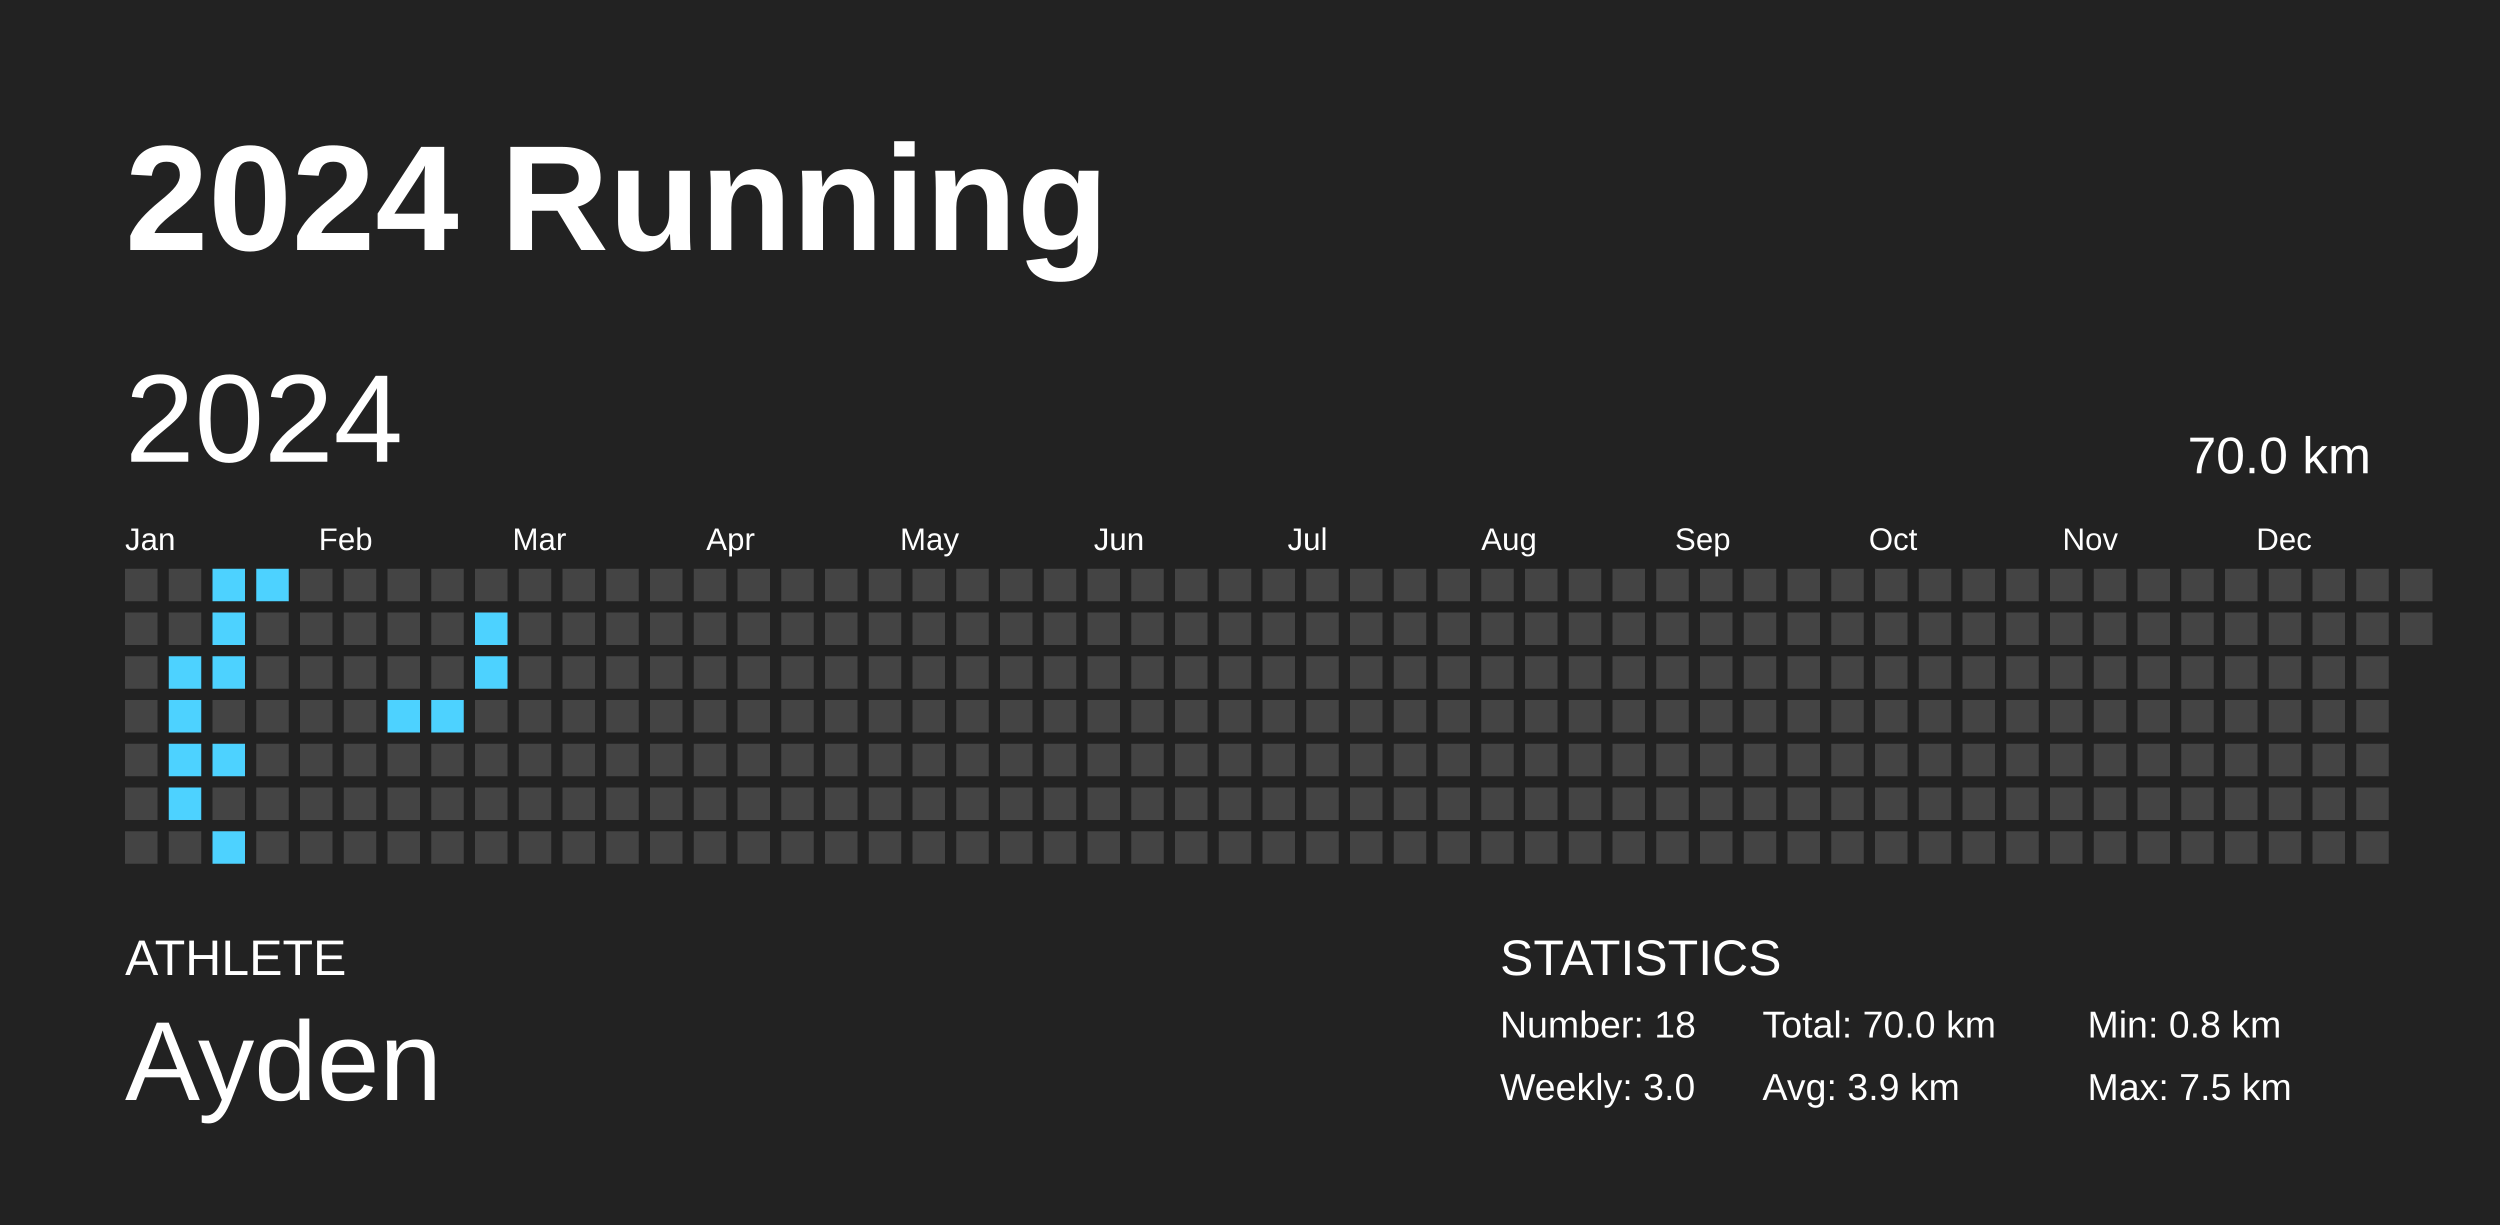
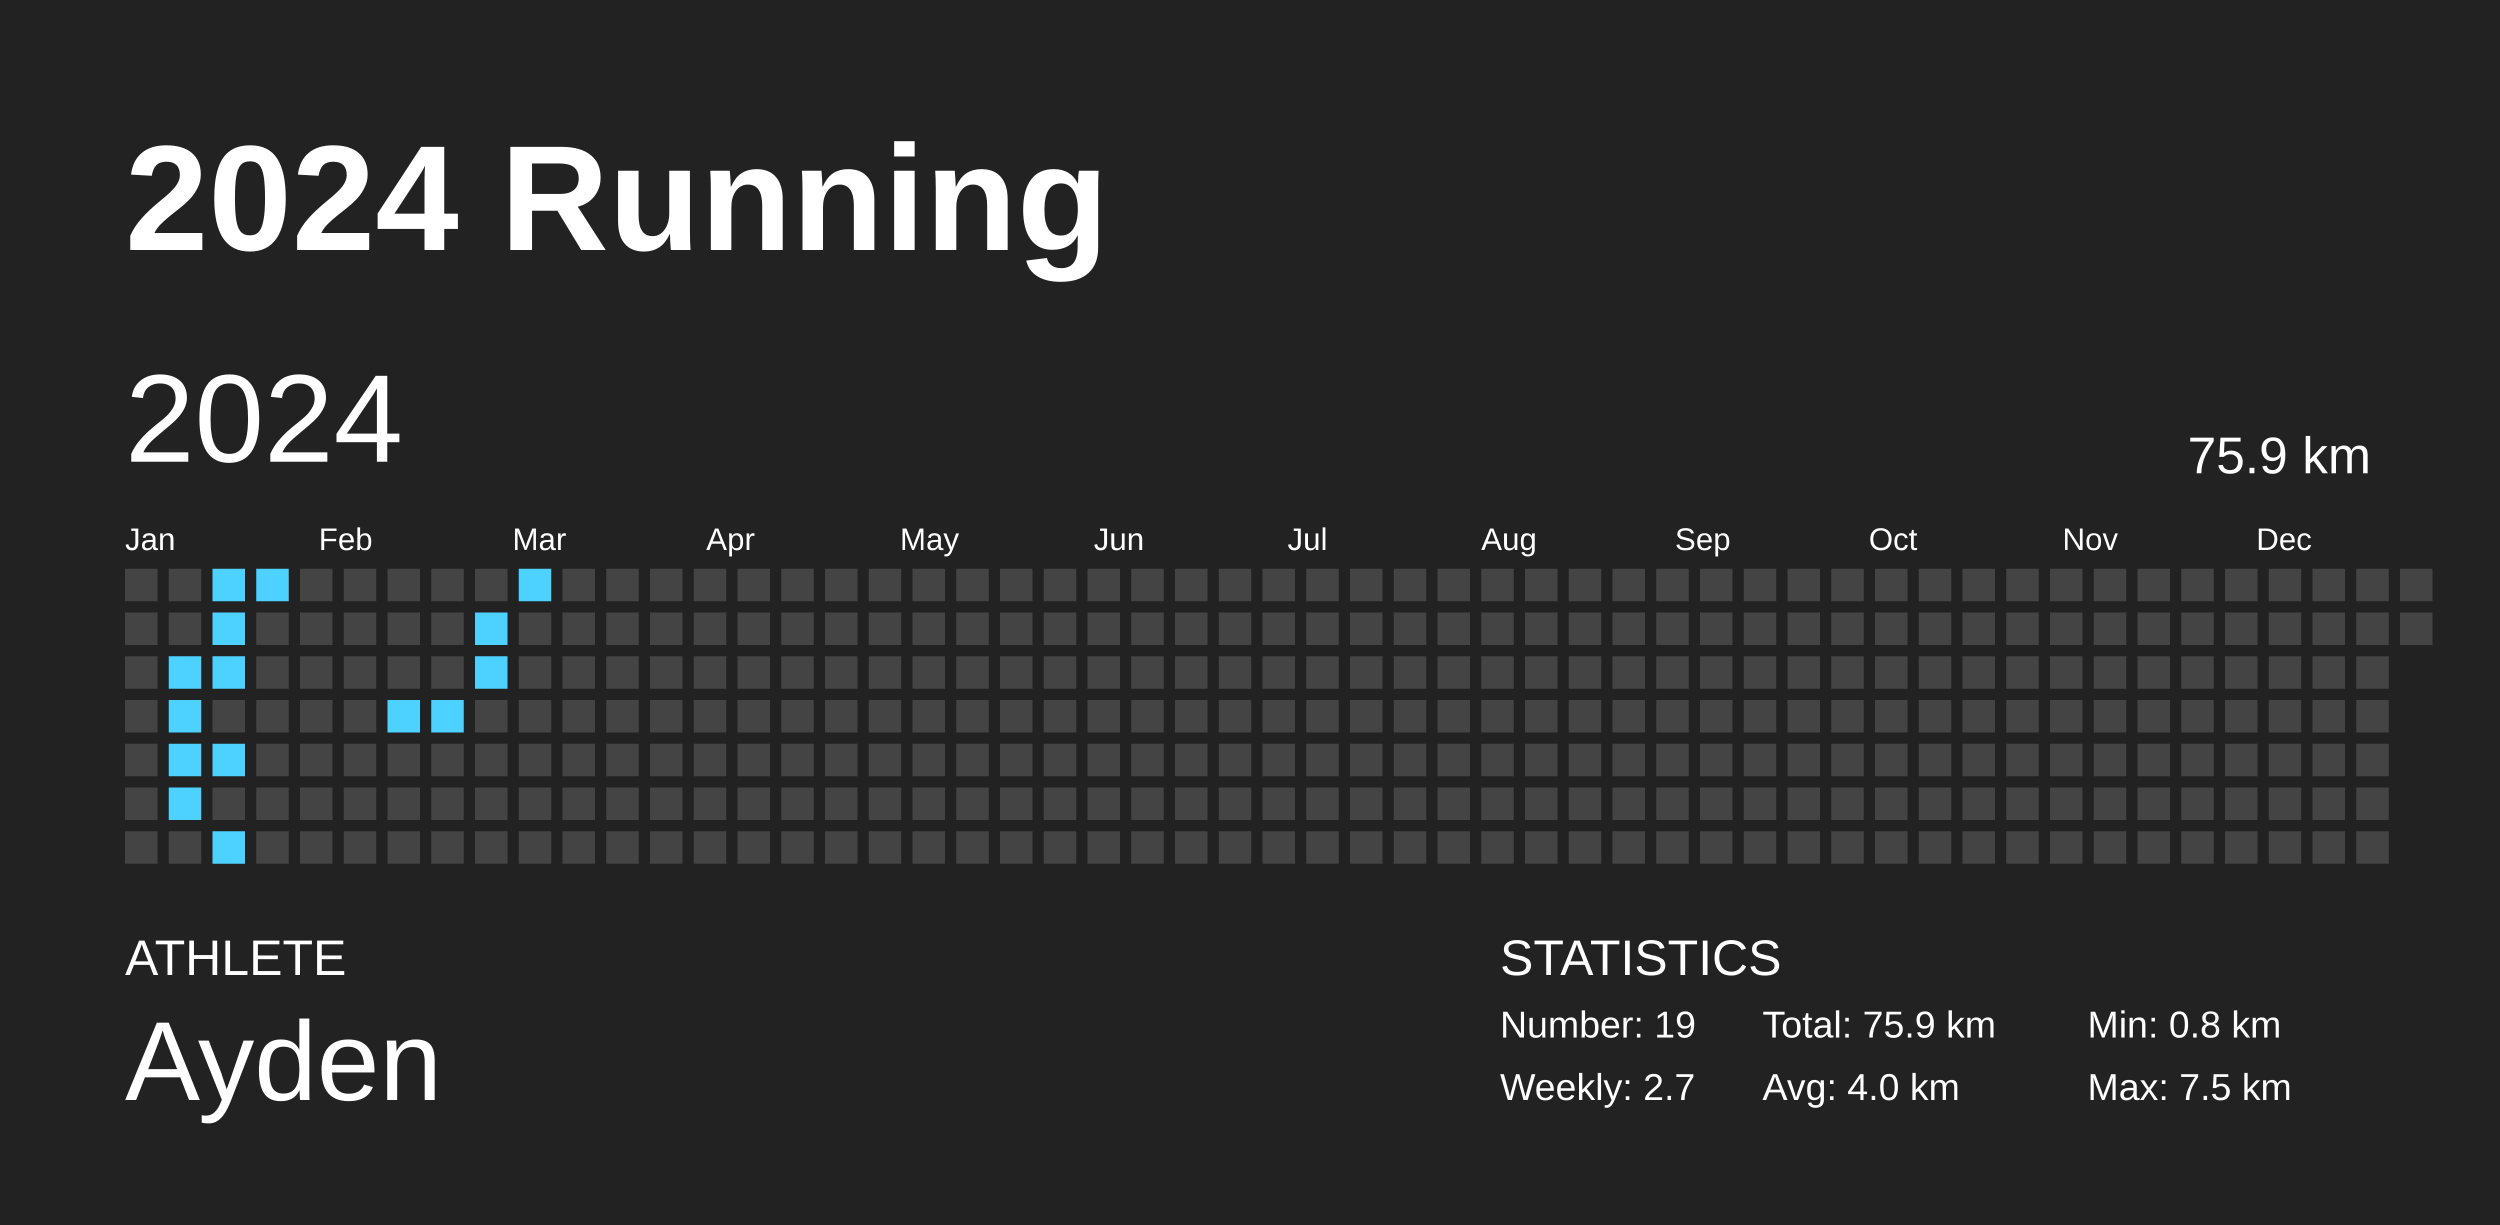
<svg xmlns="http://www.w3.org/2000/svg" baseProfile="full" height="98mm" version="1.1" viewBox="0,0,200,98" width="200mm">
  <defs />
  <rect fill="#222222" height="98" width="200" x="0" y="0" />
  <text fill="#FFFFFF" style="font-size:12px; font-family:Arial; font-weight:bold;" x="10" y="20">2024 Running</text>
  <text fill="#FFFFFF" style="font-size:4px; font-family:Arial" x="10" y="78">ATHLETE</text>
  <text fill="#FFFFFF" style="font-size:9px; font-family:Arial" x="10" y="88">Ayden</text>
  <text fill="#FFFFFF" style="font-size:4px; font-family:Arial" x="120" y="78">STATISTICS</text>
-   <text fill="#FFFFFF" style="font-size:3px; font-family:Arial" x="120" y="83">Number: 18</text>
-   <text fill="#FFFFFF" style="font-size:3px; font-family:Arial" x="120" y="88">Weekly: 3.0</text>
-   <text fill="#FFFFFF" style="font-size:3px; font-family:Arial" x="141" y="83">Total: 70.0 km</text>
-   <text fill="#FFFFFF" style="font-size:3px; font-family:Arial" x="141" y="88">Avg: 3.9 km</text>
+   <text fill="#FFFFFF" style="font-size:3px; font-family:Arial" x="120" y="83">Number: 19</text>
+   <text fill="#FFFFFF" style="font-size:3px; font-family:Arial" x="120" y="88">Weekly: 2.7</text>
+   <text fill="#FFFFFF" style="font-size:3px; font-family:Arial" x="141" y="83">Total: 75.9 km</text>
+   <text fill="#FFFFFF" style="font-size:3px; font-family:Arial" x="141" y="88">Avg: 4.0 km</text>
  <text fill="#FFFFFF" style="font-size:3px; font-family:Arial" x="167" y="83">Min: 0.8 km</text>
  <text fill="#FFFFFF" style="font-size:3px; font-family:Arial" x="167" y="88">Max: 7.5 km</text>
  <text dominant-baseline="hanging" fill="#FFFFFF" style="font-size:10.0px; font-family:Arial;" x="10" y="30">2024</text>
-   <text dominant-baseline="hanging" fill="#FFFFFF" style="font-size:4.125px; font-family:Arial;" x="175" y="35">70.0 km</text>
+   <text dominant-baseline="hanging" fill="#FFFFFF" style="font-size:4.125px; font-family:Arial;" x="175" y="35">75.9 km</text>
  <text fill="#FFFFFF" style="font-size:2.5px; font-family:Arial" x="10.0" y="44">Jan</text>
  <text fill="#FFFFFF" style="font-size:2.5px; font-family:Arial" x="25.5" y="44">Feb</text>
  <text fill="#FFFFFF" style="font-size:2.5px; font-family:Arial" x="41.0" y="44">Mar</text>
  <text fill="#FFFFFF" style="font-size:2.5px; font-family:Arial" x="56.5" y="44">Apr</text>
  <text fill="#FFFFFF" style="font-size:2.5px; font-family:Arial" x="72.0" y="44">May</text>
  <text fill="#FFFFFF" style="font-size:2.5px; font-family:Arial" x="87.5" y="44">Jun</text>
  <text fill="#FFFFFF" style="font-size:2.5px; font-family:Arial" x="103.0" y="44">Jul</text>
  <text fill="#FFFFFF" style="font-size:2.5px; font-family:Arial" x="118.5" y="44">Aug</text>
  <text fill="#FFFFFF" style="font-size:2.5px; font-family:Arial" x="134.0" y="44">Sep</text>
  <text fill="#FFFFFF" style="font-size:2.5px; font-family:Arial" x="149.5" y="44">Oct</text>
  <text fill="#FFFFFF" style="font-size:2.5px; font-family:Arial" x="165.0" y="44">Nov</text>
  <text fill="#FFFFFF" style="font-size:2.5px; font-family:Arial" x="180.5" y="44">Dec</text>
  <rect fill="#444444" height="2.6" width="2.6" x="10.0" y="45.5" />
  <rect fill="#444444" height="2.6" width="2.6" x="10.0" y="49.0" />
  <rect fill="#444444" height="2.6" width="2.6" x="10.0" y="52.5" />
  <rect fill="#444444" height="2.6" width="2.6" x="10.0" y="56.0" />
  <rect fill="#444444" height="2.6" width="2.6" x="10.0" y="59.5" />
  <rect fill="#444444" height="2.6" width="2.6" x="10.0" y="63.0" />
  <rect fill="#444444" height="2.6" width="2.6" x="10.0" y="66.5" />
  <rect fill="#444444" height="2.6" width="2.6" x="13.5" y="45.5" />
  <rect fill="#444444" height="2.6" width="2.6" x="13.5" y="49.0" />
  <rect fill="#4dd2ff" height="2.6" width="2.6" x="13.5" y="52.5" />
  <rect fill="#4dd2ff" height="2.6" width="2.6" x="13.5" y="56.0" />
  <rect fill="#4dd2ff" height="2.6" width="2.6" x="13.5" y="59.5" />
  <rect fill="#4dd2ff" height="2.6" width="2.6" x="13.5" y="63.0" />
  <rect fill="#444444" height="2.6" width="2.6" x="13.5" y="66.5" />
  <rect fill="#4dd2ff" height="2.6" width="2.6" x="17.0" y="45.5" />
  <rect fill="#4dd2ff" height="2.6" width="2.6" x="17.0" y="49.0" />
  <rect fill="#4dd2ff" height="2.6" width="2.6" x="17.0" y="52.5" />
  <rect fill="#444444" height="2.6" width="2.6" x="17.0" y="56.0" />
  <rect fill="#4dd2ff" height="2.6" width="2.6" x="17.0" y="59.5" />
  <rect fill="#444444" height="2.6" width="2.6" x="17.0" y="63.0" />
  <rect fill="#4dd2ff" height="2.6" width="2.6" x="17.0" y="66.5" />
  <rect fill="#4dd2ff" height="2.6" width="2.6" x="20.5" y="45.5" />
  <rect fill="#444444" height="2.6" width="2.6" x="20.5" y="49.0" />
  <rect fill="#444444" height="2.6" width="2.6" x="20.5" y="52.5" />
  <rect fill="#444444" height="2.6" width="2.6" x="20.5" y="56.0" />
  <rect fill="#444444" height="2.6" width="2.6" x="20.5" y="59.5" />
  <rect fill="#444444" height="2.6" width="2.6" x="20.5" y="63.0" />
  <rect fill="#444444" height="2.6" width="2.6" x="20.5" y="66.5" />
  <rect fill="#444444" height="2.6" width="2.6" x="24.0" y="45.5" />
  <rect fill="#444444" height="2.6" width="2.6" x="24.0" y="49.0" />
  <rect fill="#444444" height="2.6" width="2.6" x="24.0" y="52.5" />
  <rect fill="#444444" height="2.6" width="2.6" x="24.0" y="56.0" />
  <rect fill="#444444" height="2.6" width="2.6" x="24.0" y="59.5" />
  <rect fill="#444444" height="2.6" width="2.6" x="24.0" y="63.0" />
  <rect fill="#444444" height="2.6" width="2.6" x="24.0" y="66.5" />
  <rect fill="#444444" height="2.6" width="2.6" x="27.5" y="45.5" />
  <rect fill="#444444" height="2.6" width="2.6" x="27.5" y="49.0" />
  <rect fill="#444444" height="2.6" width="2.6" x="27.5" y="52.5" />
  <rect fill="#444444" height="2.6" width="2.6" x="27.5" y="56.0" />
  <rect fill="#444444" height="2.6" width="2.6" x="27.5" y="59.5" />
  <rect fill="#444444" height="2.6" width="2.6" x="27.5" y="63.0" />
  <rect fill="#444444" height="2.6" width="2.6" x="27.5" y="66.5" />
  <rect fill="#444444" height="2.6" width="2.6" x="31.0" y="45.5" />
  <rect fill="#444444" height="2.6" width="2.6" x="31.0" y="49.0" />
  <rect fill="#444444" height="2.6" width="2.6" x="31.0" y="52.5" />
  <rect fill="#4dd2ff" height="2.6" width="2.6" x="31.0" y="56.0" />
  <rect fill="#444444" height="2.6" width="2.6" x="31.0" y="59.5" />
  <rect fill="#444444" height="2.6" width="2.6" x="31.0" y="63.0" />
  <rect fill="#444444" height="2.6" width="2.6" x="31.0" y="66.5" />
  <rect fill="#444444" height="2.6" width="2.6" x="34.5" y="45.5" />
  <rect fill="#444444" height="2.6" width="2.6" x="34.5" y="49.0" />
  <rect fill="#444444" height="2.6" width="2.6" x="34.5" y="52.5" />
  <rect fill="#4dd2ff" height="2.6" width="2.6" x="34.5" y="56.0" />
  <rect fill="#444444" height="2.6" width="2.6" x="34.5" y="59.5" />
  <rect fill="#444444" height="2.6" width="2.6" x="34.5" y="63.0" />
  <rect fill="#444444" height="2.6" width="2.6" x="34.5" y="66.5" />
  <rect fill="#444444" height="2.6" width="2.6" x="38.0" y="45.5" />
  <rect fill="#4dd2ff" height="2.6" width="2.6" x="38.0" y="49.0" />
  <rect fill="#4dd2ff" height="2.6" width="2.6" x="38.0" y="52.5" />
  <rect fill="#444444" height="2.6" width="2.6" x="38.0" y="56.0" />
  <rect fill="#444444" height="2.6" width="2.6" x="38.0" y="59.5" />
  <rect fill="#444444" height="2.6" width="2.6" x="38.0" y="63.0" />
  <rect fill="#444444" height="2.6" width="2.6" x="38.0" y="66.5" />
-   <rect fill="#444444" height="2.6" width="2.6" x="41.5" y="45.5" />
+   <rect fill="#4dd2ff" height="2.6" width="2.6" x="41.5" y="45.5" />
  <rect fill="#444444" height="2.6" width="2.6" x="41.5" y="49.0" />
  <rect fill="#444444" height="2.6" width="2.6" x="41.5" y="52.5" />
  <rect fill="#444444" height="2.6" width="2.6" x="41.5" y="56.0" />
  <rect fill="#444444" height="2.6" width="2.6" x="41.5" y="59.5" />
  <rect fill="#444444" height="2.6" width="2.6" x="41.5" y="63.0" />
  <rect fill="#444444" height="2.6" width="2.6" x="41.5" y="66.5" />
  <rect fill="#444444" height="2.6" width="2.6" x="45.0" y="45.5" />
  <rect fill="#444444" height="2.6" width="2.6" x="45.0" y="49.0" />
  <rect fill="#444444" height="2.6" width="2.6" x="45.0" y="52.5" />
  <rect fill="#444444" height="2.6" width="2.6" x="45.0" y="56.0" />
  <rect fill="#444444" height="2.6" width="2.6" x="45.0" y="59.5" />
  <rect fill="#444444" height="2.6" width="2.6" x="45.0" y="63.0" />
  <rect fill="#444444" height="2.6" width="2.6" x="45.0" y="66.5" />
  <rect fill="#444444" height="2.6" width="2.6" x="48.5" y="45.5" />
  <rect fill="#444444" height="2.6" width="2.6" x="48.5" y="49.0" />
  <rect fill="#444444" height="2.6" width="2.6" x="48.5" y="52.5" />
  <rect fill="#444444" height="2.6" width="2.6" x="48.5" y="56.0" />
  <rect fill="#444444" height="2.6" width="2.6" x="48.5" y="59.5" />
  <rect fill="#444444" height="2.6" width="2.6" x="48.5" y="63.0" />
  <rect fill="#444444" height="2.6" width="2.6" x="48.5" y="66.5" />
  <rect fill="#444444" height="2.6" width="2.6" x="52.0" y="45.5" />
  <rect fill="#444444" height="2.6" width="2.6" x="52.0" y="49.0" />
  <rect fill="#444444" height="2.6" width="2.6" x="52.0" y="52.5" />
  <rect fill="#444444" height="2.6" width="2.6" x="52.0" y="56.0" />
  <rect fill="#444444" height="2.6" width="2.6" x="52.0" y="59.5" />
  <rect fill="#444444" height="2.6" width="2.6" x="52.0" y="63.0" />
  <rect fill="#444444" height="2.6" width="2.6" x="52.0" y="66.5" />
  <rect fill="#444444" height="2.6" width="2.6" x="55.5" y="45.5" />
  <rect fill="#444444" height="2.6" width="2.6" x="55.5" y="49.0" />
  <rect fill="#444444" height="2.6" width="2.6" x="55.5" y="52.5" />
  <rect fill="#444444" height="2.6" width="2.6" x="55.5" y="56.0" />
  <rect fill="#444444" height="2.6" width="2.6" x="55.5" y="59.5" />
  <rect fill="#444444" height="2.6" width="2.6" x="55.5" y="63.0" />
  <rect fill="#444444" height="2.6" width="2.6" x="55.5" y="66.5" />
  <rect fill="#444444" height="2.6" width="2.6" x="59.0" y="45.5" />
  <rect fill="#444444" height="2.6" width="2.6" x="59.0" y="49.0" />
  <rect fill="#444444" height="2.6" width="2.6" x="59.0" y="52.5" />
  <rect fill="#444444" height="2.6" width="2.6" x="59.0" y="56.0" />
  <rect fill="#444444" height="2.6" width="2.6" x="59.0" y="59.5" />
  <rect fill="#444444" height="2.6" width="2.6" x="59.0" y="63.0" />
  <rect fill="#444444" height="2.6" width="2.6" x="59.0" y="66.5" />
  <rect fill="#444444" height="2.6" width="2.6" x="62.5" y="45.5" />
  <rect fill="#444444" height="2.6" width="2.6" x="62.5" y="49.0" />
  <rect fill="#444444" height="2.6" width="2.6" x="62.5" y="52.5" />
  <rect fill="#444444" height="2.6" width="2.6" x="62.5" y="56.0" />
  <rect fill="#444444" height="2.6" width="2.6" x="62.5" y="59.5" />
  <rect fill="#444444" height="2.6" width="2.6" x="62.5" y="63.0" />
  <rect fill="#444444" height="2.6" width="2.6" x="62.5" y="66.5" />
  <rect fill="#444444" height="2.6" width="2.6" x="66.0" y="45.5" />
  <rect fill="#444444" height="2.6" width="2.6" x="66.0" y="49.0" />
  <rect fill="#444444" height="2.6" width="2.6" x="66.0" y="52.5" />
  <rect fill="#444444" height="2.6" width="2.6" x="66.0" y="56.0" />
  <rect fill="#444444" height="2.6" width="2.6" x="66.0" y="59.5" />
  <rect fill="#444444" height="2.6" width="2.6" x="66.0" y="63.0" />
  <rect fill="#444444" height="2.6" width="2.6" x="66.0" y="66.5" />
  <rect fill="#444444" height="2.6" width="2.6" x="69.5" y="45.5" />
  <rect fill="#444444" height="2.6" width="2.6" x="69.5" y="49.0" />
  <rect fill="#444444" height="2.6" width="2.6" x="69.5" y="52.5" />
  <rect fill="#444444" height="2.6" width="2.6" x="69.5" y="56.0" />
  <rect fill="#444444" height="2.6" width="2.6" x="69.5" y="59.5" />
  <rect fill="#444444" height="2.6" width="2.6" x="69.5" y="63.0" />
  <rect fill="#444444" height="2.6" width="2.6" x="69.5" y="66.5" />
  <rect fill="#444444" height="2.6" width="2.6" x="73.0" y="45.5" />
  <rect fill="#444444" height="2.6" width="2.6" x="73.0" y="49.0" />
  <rect fill="#444444" height="2.6" width="2.6" x="73.0" y="52.5" />
  <rect fill="#444444" height="2.6" width="2.6" x="73.0" y="56.0" />
  <rect fill="#444444" height="2.6" width="2.6" x="73.0" y="59.5" />
  <rect fill="#444444" height="2.6" width="2.6" x="73.0" y="63.0" />
  <rect fill="#444444" height="2.6" width="2.6" x="73.0" y="66.5" />
  <rect fill="#444444" height="2.6" width="2.6" x="76.5" y="45.5" />
  <rect fill="#444444" height="2.6" width="2.6" x="76.5" y="49.0" />
  <rect fill="#444444" height="2.6" width="2.6" x="76.5" y="52.5" />
  <rect fill="#444444" height="2.6" width="2.6" x="76.5" y="56.0" />
  <rect fill="#444444" height="2.6" width="2.6" x="76.5" y="59.5" />
  <rect fill="#444444" height="2.6" width="2.6" x="76.5" y="63.0" />
  <rect fill="#444444" height="2.6" width="2.6" x="76.5" y="66.5" />
  <rect fill="#444444" height="2.6" width="2.6" x="80.0" y="45.5" />
  <rect fill="#444444" height="2.6" width="2.6" x="80.0" y="49.0" />
  <rect fill="#444444" height="2.6" width="2.6" x="80.0" y="52.5" />
  <rect fill="#444444" height="2.6" width="2.6" x="80.0" y="56.0" />
  <rect fill="#444444" height="2.6" width="2.6" x="80.0" y="59.5" />
  <rect fill="#444444" height="2.6" width="2.6" x="80.0" y="63.0" />
  <rect fill="#444444" height="2.6" width="2.6" x="80.0" y="66.5" />
  <rect fill="#444444" height="2.6" width="2.6" x="83.5" y="45.5" />
  <rect fill="#444444" height="2.6" width="2.6" x="83.5" y="49.0" />
  <rect fill="#444444" height="2.6" width="2.6" x="83.5" y="52.5" />
  <rect fill="#444444" height="2.6" width="2.6" x="83.5" y="56.0" />
  <rect fill="#444444" height="2.6" width="2.6" x="83.5" y="59.5" />
  <rect fill="#444444" height="2.6" width="2.6" x="83.5" y="63.0" />
  <rect fill="#444444" height="2.6" width="2.6" x="83.5" y="66.5" />
  <rect fill="#444444" height="2.6" width="2.6" x="87.0" y="45.5" />
  <rect fill="#444444" height="2.6" width="2.6" x="87.0" y="49.0" />
  <rect fill="#444444" height="2.6" width="2.6" x="87.0" y="52.5" />
  <rect fill="#444444" height="2.6" width="2.6" x="87.0" y="56.0" />
  <rect fill="#444444" height="2.6" width="2.6" x="87.0" y="59.5" />
  <rect fill="#444444" height="2.6" width="2.6" x="87.0" y="63.0" />
  <rect fill="#444444" height="2.6" width="2.6" x="87.0" y="66.5" />
  <rect fill="#444444" height="2.6" width="2.6" x="90.5" y="45.5" />
  <rect fill="#444444" height="2.6" width="2.6" x="90.5" y="49.0" />
  <rect fill="#444444" height="2.6" width="2.6" x="90.5" y="52.5" />
  <rect fill="#444444" height="2.6" width="2.6" x="90.5" y="56.0" />
  <rect fill="#444444" height="2.6" width="2.6" x="90.5" y="59.5" />
  <rect fill="#444444" height="2.6" width="2.6" x="90.5" y="63.0" />
  <rect fill="#444444" height="2.6" width="2.6" x="90.5" y="66.5" />
  <rect fill="#444444" height="2.6" width="2.6" x="94.0" y="45.5" />
  <rect fill="#444444" height="2.6" width="2.6" x="94.0" y="49.0" />
  <rect fill="#444444" height="2.6" width="2.6" x="94.0" y="52.5" />
  <rect fill="#444444" height="2.6" width="2.6" x="94.0" y="56.0" />
  <rect fill="#444444" height="2.6" width="2.6" x="94.0" y="59.5" />
  <rect fill="#444444" height="2.6" width="2.6" x="94.0" y="63.0" />
  <rect fill="#444444" height="2.6" width="2.6" x="94.0" y="66.5" />
  <rect fill="#444444" height="2.6" width="2.6" x="97.5" y="45.5" />
  <rect fill="#444444" height="2.6" width="2.6" x="97.5" y="49.0" />
  <rect fill="#444444" height="2.6" width="2.6" x="97.5" y="52.5" />
  <rect fill="#444444" height="2.6" width="2.6" x="97.5" y="56.0" />
  <rect fill="#444444" height="2.6" width="2.6" x="97.5" y="59.5" />
  <rect fill="#444444" height="2.6" width="2.6" x="97.5" y="63.0" />
  <rect fill="#444444" height="2.6" width="2.6" x="97.5" y="66.5" />
  <rect fill="#444444" height="2.6" width="2.6" x="101.0" y="45.5" />
  <rect fill="#444444" height="2.6" width="2.6" x="101.0" y="49.0" />
  <rect fill="#444444" height="2.6" width="2.6" x="101.0" y="52.5" />
  <rect fill="#444444" height="2.6" width="2.6" x="101.0" y="56.0" />
  <rect fill="#444444" height="2.6" width="2.6" x="101.0" y="59.5" />
  <rect fill="#444444" height="2.6" width="2.6" x="101.0" y="63.0" />
  <rect fill="#444444" height="2.6" width="2.6" x="101.0" y="66.5" />
  <rect fill="#444444" height="2.6" width="2.6" x="104.5" y="45.5" />
  <rect fill="#444444" height="2.6" width="2.6" x="104.5" y="49.0" />
  <rect fill="#444444" height="2.6" width="2.6" x="104.5" y="52.5" />
  <rect fill="#444444" height="2.6" width="2.6" x="104.5" y="56.0" />
  <rect fill="#444444" height="2.6" width="2.6" x="104.5" y="59.5" />
  <rect fill="#444444" height="2.6" width="2.6" x="104.5" y="63.0" />
  <rect fill="#444444" height="2.6" width="2.6" x="104.5" y="66.5" />
  <rect fill="#444444" height="2.6" width="2.6" x="108.0" y="45.5" />
  <rect fill="#444444" height="2.6" width="2.6" x="108.0" y="49.0" />
  <rect fill="#444444" height="2.6" width="2.6" x="108.0" y="52.5" />
  <rect fill="#444444" height="2.6" width="2.6" x="108.0" y="56.0" />
  <rect fill="#444444" height="2.6" width="2.6" x="108.0" y="59.5" />
  <rect fill="#444444" height="2.6" width="2.6" x="108.0" y="63.0" />
  <rect fill="#444444" height="2.6" width="2.6" x="108.0" y="66.5" />
  <rect fill="#444444" height="2.6" width="2.6" x="111.5" y="45.5" />
  <rect fill="#444444" height="2.6" width="2.6" x="111.5" y="49.0" />
  <rect fill="#444444" height="2.6" width="2.6" x="111.5" y="52.5" />
  <rect fill="#444444" height="2.6" width="2.6" x="111.5" y="56.0" />
  <rect fill="#444444" height="2.6" width="2.6" x="111.5" y="59.5" />
  <rect fill="#444444" height="2.6" width="2.6" x="111.5" y="63.0" />
  <rect fill="#444444" height="2.6" width="2.6" x="111.5" y="66.5" />
  <rect fill="#444444" height="2.6" width="2.6" x="115.0" y="45.5" />
  <rect fill="#444444" height="2.6" width="2.6" x="115.0" y="49.0" />
  <rect fill="#444444" height="2.6" width="2.6" x="115.0" y="52.5" />
  <rect fill="#444444" height="2.6" width="2.6" x="115.0" y="56.0" />
  <rect fill="#444444" height="2.6" width="2.6" x="115.0" y="59.5" />
  <rect fill="#444444" height="2.6" width="2.6" x="115.0" y="63.0" />
  <rect fill="#444444" height="2.6" width="2.6" x="115.0" y="66.5" />
  <rect fill="#444444" height="2.6" width="2.6" x="118.5" y="45.5" />
  <rect fill="#444444" height="2.6" width="2.6" x="118.5" y="49.0" />
  <rect fill="#444444" height="2.6" width="2.6" x="118.5" y="52.5" />
  <rect fill="#444444" height="2.6" width="2.6" x="118.5" y="56.0" />
  <rect fill="#444444" height="2.6" width="2.6" x="118.5" y="59.5" />
  <rect fill="#444444" height="2.6" width="2.6" x="118.5" y="63.0" />
  <rect fill="#444444" height="2.6" width="2.6" x="118.5" y="66.5" />
  <rect fill="#444444" height="2.6" width="2.6" x="122.0" y="45.5" />
  <rect fill="#444444" height="2.6" width="2.6" x="122.0" y="49.0" />
  <rect fill="#444444" height="2.6" width="2.6" x="122.0" y="52.5" />
  <rect fill="#444444" height="2.6" width="2.6" x="122.0" y="56.0" />
  <rect fill="#444444" height="2.6" width="2.6" x="122.0" y="59.5" />
  <rect fill="#444444" height="2.6" width="2.6" x="122.0" y="63.0" />
  <rect fill="#444444" height="2.6" width="2.6" x="122.0" y="66.5" />
  <rect fill="#444444" height="2.6" width="2.6" x="125.5" y="45.5" />
  <rect fill="#444444" height="2.6" width="2.6" x="125.5" y="49.0" />
  <rect fill="#444444" height="2.6" width="2.6" x="125.5" y="52.5" />
  <rect fill="#444444" height="2.6" width="2.6" x="125.5" y="56.0" />
  <rect fill="#444444" height="2.6" width="2.6" x="125.5" y="59.5" />
  <rect fill="#444444" height="2.6" width="2.6" x="125.5" y="63.0" />
  <rect fill="#444444" height="2.6" width="2.6" x="125.5" y="66.5" />
  <rect fill="#444444" height="2.6" width="2.6" x="129.0" y="45.5" />
  <rect fill="#444444" height="2.6" width="2.6" x="129.0" y="49.0" />
  <rect fill="#444444" height="2.6" width="2.6" x="129.0" y="52.5" />
  <rect fill="#444444" height="2.6" width="2.6" x="129.0" y="56.0" />
  <rect fill="#444444" height="2.6" width="2.6" x="129.0" y="59.5" />
  <rect fill="#444444" height="2.6" width="2.6" x="129.0" y="63.0" />
  <rect fill="#444444" height="2.6" width="2.6" x="129.0" y="66.5" />
  <rect fill="#444444" height="2.6" width="2.6" x="132.5" y="45.5" />
  <rect fill="#444444" height="2.6" width="2.6" x="132.5" y="49.0" />
  <rect fill="#444444" height="2.6" width="2.6" x="132.5" y="52.5" />
  <rect fill="#444444" height="2.6" width="2.6" x="132.5" y="56.0" />
  <rect fill="#444444" height="2.6" width="2.6" x="132.5" y="59.5" />
  <rect fill="#444444" height="2.6" width="2.6" x="132.5" y="63.0" />
  <rect fill="#444444" height="2.6" width="2.6" x="132.5" y="66.5" />
  <rect fill="#444444" height="2.6" width="2.6" x="136.0" y="45.5" />
  <rect fill="#444444" height="2.6" width="2.6" x="136.0" y="49.0" />
  <rect fill="#444444" height="2.6" width="2.6" x="136.0" y="52.5" />
  <rect fill="#444444" height="2.6" width="2.6" x="136.0" y="56.0" />
  <rect fill="#444444" height="2.6" width="2.6" x="136.0" y="59.5" />
  <rect fill="#444444" height="2.6" width="2.6" x="136.0" y="63.0" />
  <rect fill="#444444" height="2.6" width="2.6" x="136.0" y="66.5" />
  <rect fill="#444444" height="2.6" width="2.6" x="139.5" y="45.5" />
  <rect fill="#444444" height="2.6" width="2.6" x="139.5" y="49.0" />
  <rect fill="#444444" height="2.6" width="2.6" x="139.5" y="52.5" />
  <rect fill="#444444" height="2.6" width="2.6" x="139.5" y="56.0" />
  <rect fill="#444444" height="2.6" width="2.6" x="139.5" y="59.5" />
  <rect fill="#444444" height="2.6" width="2.6" x="139.5" y="63.0" />
  <rect fill="#444444" height="2.6" width="2.6" x="139.5" y="66.5" />
  <rect fill="#444444" height="2.6" width="2.6" x="143.0" y="45.5" />
  <rect fill="#444444" height="2.6" width="2.6" x="143.0" y="49.0" />
  <rect fill="#444444" height="2.6" width="2.6" x="143.0" y="52.5" />
  <rect fill="#444444" height="2.6" width="2.6" x="143.0" y="56.0" />
  <rect fill="#444444" height="2.6" width="2.6" x="143.0" y="59.5" />
  <rect fill="#444444" height="2.6" width="2.6" x="143.0" y="63.0" />
  <rect fill="#444444" height="2.6" width="2.6" x="143.0" y="66.5" />
  <rect fill="#444444" height="2.6" width="2.6" x="146.5" y="45.5" />
  <rect fill="#444444" height="2.6" width="2.6" x="146.5" y="49.0" />
  <rect fill="#444444" height="2.6" width="2.6" x="146.5" y="52.5" />
  <rect fill="#444444" height="2.6" width="2.6" x="146.5" y="56.0" />
  <rect fill="#444444" height="2.6" width="2.6" x="146.5" y="59.5" />
  <rect fill="#444444" height="2.6" width="2.6" x="146.5" y="63.0" />
  <rect fill="#444444" height="2.6" width="2.6" x="146.5" y="66.5" />
  <rect fill="#444444" height="2.6" width="2.6" x="150.0" y="45.5" />
  <rect fill="#444444" height="2.6" width="2.6" x="150.0" y="49.0" />
  <rect fill="#444444" height="2.6" width="2.6" x="150.0" y="52.5" />
  <rect fill="#444444" height="2.6" width="2.6" x="150.0" y="56.0" />
  <rect fill="#444444" height="2.6" width="2.6" x="150.0" y="59.5" />
  <rect fill="#444444" height="2.6" width="2.6" x="150.0" y="63.0" />
  <rect fill="#444444" height="2.6" width="2.6" x="150.0" y="66.5" />
  <rect fill="#444444" height="2.6" width="2.6" x="153.5" y="45.5" />
  <rect fill="#444444" height="2.6" width="2.6" x="153.5" y="49.0" />
  <rect fill="#444444" height="2.6" width="2.6" x="153.5" y="52.5" />
  <rect fill="#444444" height="2.6" width="2.6" x="153.5" y="56.0" />
  <rect fill="#444444" height="2.6" width="2.6" x="153.5" y="59.5" />
  <rect fill="#444444" height="2.6" width="2.6" x="153.5" y="63.0" />
  <rect fill="#444444" height="2.6" width="2.6" x="153.5" y="66.5" />
  <rect fill="#444444" height="2.6" width="2.6" x="157.0" y="45.5" />
  <rect fill="#444444" height="2.6" width="2.6" x="157.0" y="49.0" />
  <rect fill="#444444" height="2.6" width="2.6" x="157.0" y="52.5" />
  <rect fill="#444444" height="2.6" width="2.6" x="157.0" y="56.0" />
  <rect fill="#444444" height="2.6" width="2.6" x="157.0" y="59.5" />
  <rect fill="#444444" height="2.6" width="2.6" x="157.0" y="63.0" />
  <rect fill="#444444" height="2.6" width="2.6" x="157.0" y="66.5" />
  <rect fill="#444444" height="2.6" width="2.6" x="160.5" y="45.5" />
  <rect fill="#444444" height="2.6" width="2.6" x="160.5" y="49.0" />
  <rect fill="#444444" height="2.6" width="2.6" x="160.5" y="52.5" />
  <rect fill="#444444" height="2.6" width="2.6" x="160.5" y="56.0" />
  <rect fill="#444444" height="2.6" width="2.6" x="160.5" y="59.5" />
  <rect fill="#444444" height="2.6" width="2.6" x="160.5" y="63.0" />
  <rect fill="#444444" height="2.6" width="2.6" x="160.5" y="66.5" />
  <rect fill="#444444" height="2.6" width="2.6" x="164.0" y="45.5" />
  <rect fill="#444444" height="2.6" width="2.6" x="164.0" y="49.0" />
  <rect fill="#444444" height="2.6" width="2.6" x="164.0" y="52.5" />
  <rect fill="#444444" height="2.6" width="2.6" x="164.0" y="56.0" />
  <rect fill="#444444" height="2.6" width="2.6" x="164.0" y="59.5" />
  <rect fill="#444444" height="2.6" width="2.6" x="164.0" y="63.0" />
  <rect fill="#444444" height="2.6" width="2.6" x="164.0" y="66.5" />
  <rect fill="#444444" height="2.6" width="2.6" x="167.5" y="45.5" />
  <rect fill="#444444" height="2.6" width="2.6" x="167.5" y="49.0" />
  <rect fill="#444444" height="2.6" width="2.6" x="167.5" y="52.5" />
  <rect fill="#444444" height="2.6" width="2.6" x="167.5" y="56.0" />
  <rect fill="#444444" height="2.6" width="2.6" x="167.5" y="59.5" />
  <rect fill="#444444" height="2.6" width="2.6" x="167.5" y="63.0" />
  <rect fill="#444444" height="2.6" width="2.6" x="167.5" y="66.5" />
  <rect fill="#444444" height="2.6" width="2.6" x="171.0" y="45.5" />
  <rect fill="#444444" height="2.6" width="2.6" x="171.0" y="49.0" />
  <rect fill="#444444" height="2.6" width="2.6" x="171.0" y="52.5" />
  <rect fill="#444444" height="2.6" width="2.6" x="171.0" y="56.0" />
  <rect fill="#444444" height="2.6" width="2.6" x="171.0" y="59.5" />
  <rect fill="#444444" height="2.6" width="2.6" x="171.0" y="63.0" />
  <rect fill="#444444" height="2.6" width="2.6" x="171.0" y="66.5" />
  <rect fill="#444444" height="2.6" width="2.6" x="174.5" y="45.5" />
  <rect fill="#444444" height="2.6" width="2.6" x="174.5" y="49.0" />
  <rect fill="#444444" height="2.6" width="2.6" x="174.5" y="52.5" />
  <rect fill="#444444" height="2.6" width="2.6" x="174.5" y="56.0" />
  <rect fill="#444444" height="2.6" width="2.6" x="174.5" y="59.5" />
  <rect fill="#444444" height="2.6" width="2.6" x="174.5" y="63.0" />
  <rect fill="#444444" height="2.6" width="2.6" x="174.5" y="66.5" />
  <rect fill="#444444" height="2.6" width="2.6" x="178.0" y="45.5" />
  <rect fill="#444444" height="2.6" width="2.6" x="178.0" y="49.0" />
  <rect fill="#444444" height="2.6" width="2.6" x="178.0" y="52.5" />
  <rect fill="#444444" height="2.6" width="2.6" x="178.0" y="56.0" />
  <rect fill="#444444" height="2.6" width="2.6" x="178.0" y="59.5" />
  <rect fill="#444444" height="2.6" width="2.6" x="178.0" y="63.0" />
  <rect fill="#444444" height="2.6" width="2.6" x="178.0" y="66.5" />
  <rect fill="#444444" height="2.6" width="2.6" x="181.5" y="45.5" />
  <rect fill="#444444" height="2.6" width="2.6" x="181.5" y="49.0" />
  <rect fill="#444444" height="2.6" width="2.6" x="181.5" y="52.5" />
  <rect fill="#444444" height="2.6" width="2.6" x="181.5" y="56.0" />
  <rect fill="#444444" height="2.6" width="2.6" x="181.5" y="59.5" />
  <rect fill="#444444" height="2.6" width="2.6" x="181.5" y="63.0" />
  <rect fill="#444444" height="2.6" width="2.6" x="181.5" y="66.5" />
  <rect fill="#444444" height="2.6" width="2.6" x="185.0" y="45.5" />
  <rect fill="#444444" height="2.6" width="2.6" x="185.0" y="49.0" />
  <rect fill="#444444" height="2.6" width="2.6" x="185.0" y="52.5" />
  <rect fill="#444444" height="2.6" width="2.6" x="185.0" y="56.0" />
  <rect fill="#444444" height="2.6" width="2.6" x="185.0" y="59.5" />
  <rect fill="#444444" height="2.6" width="2.6" x="185.0" y="63.0" />
  <rect fill="#444444" height="2.6" width="2.6" x="185.0" y="66.5" />
  <rect fill="#444444" height="2.6" width="2.6" x="188.5" y="45.5" />
  <rect fill="#444444" height="2.6" width="2.6" x="188.5" y="49.0" />
  <rect fill="#444444" height="2.6" width="2.6" x="188.5" y="52.5" />
  <rect fill="#444444" height="2.6" width="2.6" x="188.5" y="56.0" />
  <rect fill="#444444" height="2.6" width="2.6" x="188.5" y="59.5" />
  <rect fill="#444444" height="2.6" width="2.6" x="188.5" y="63.0" />
  <rect fill="#444444" height="2.6" width="2.6" x="188.5" y="66.5" />
  <rect fill="#444444" height="2.6" width="2.6" x="192.0" y="45.5" />
  <rect fill="#444444" height="2.6" width="2.6" x="192.0" y="49.0" />
</svg>
